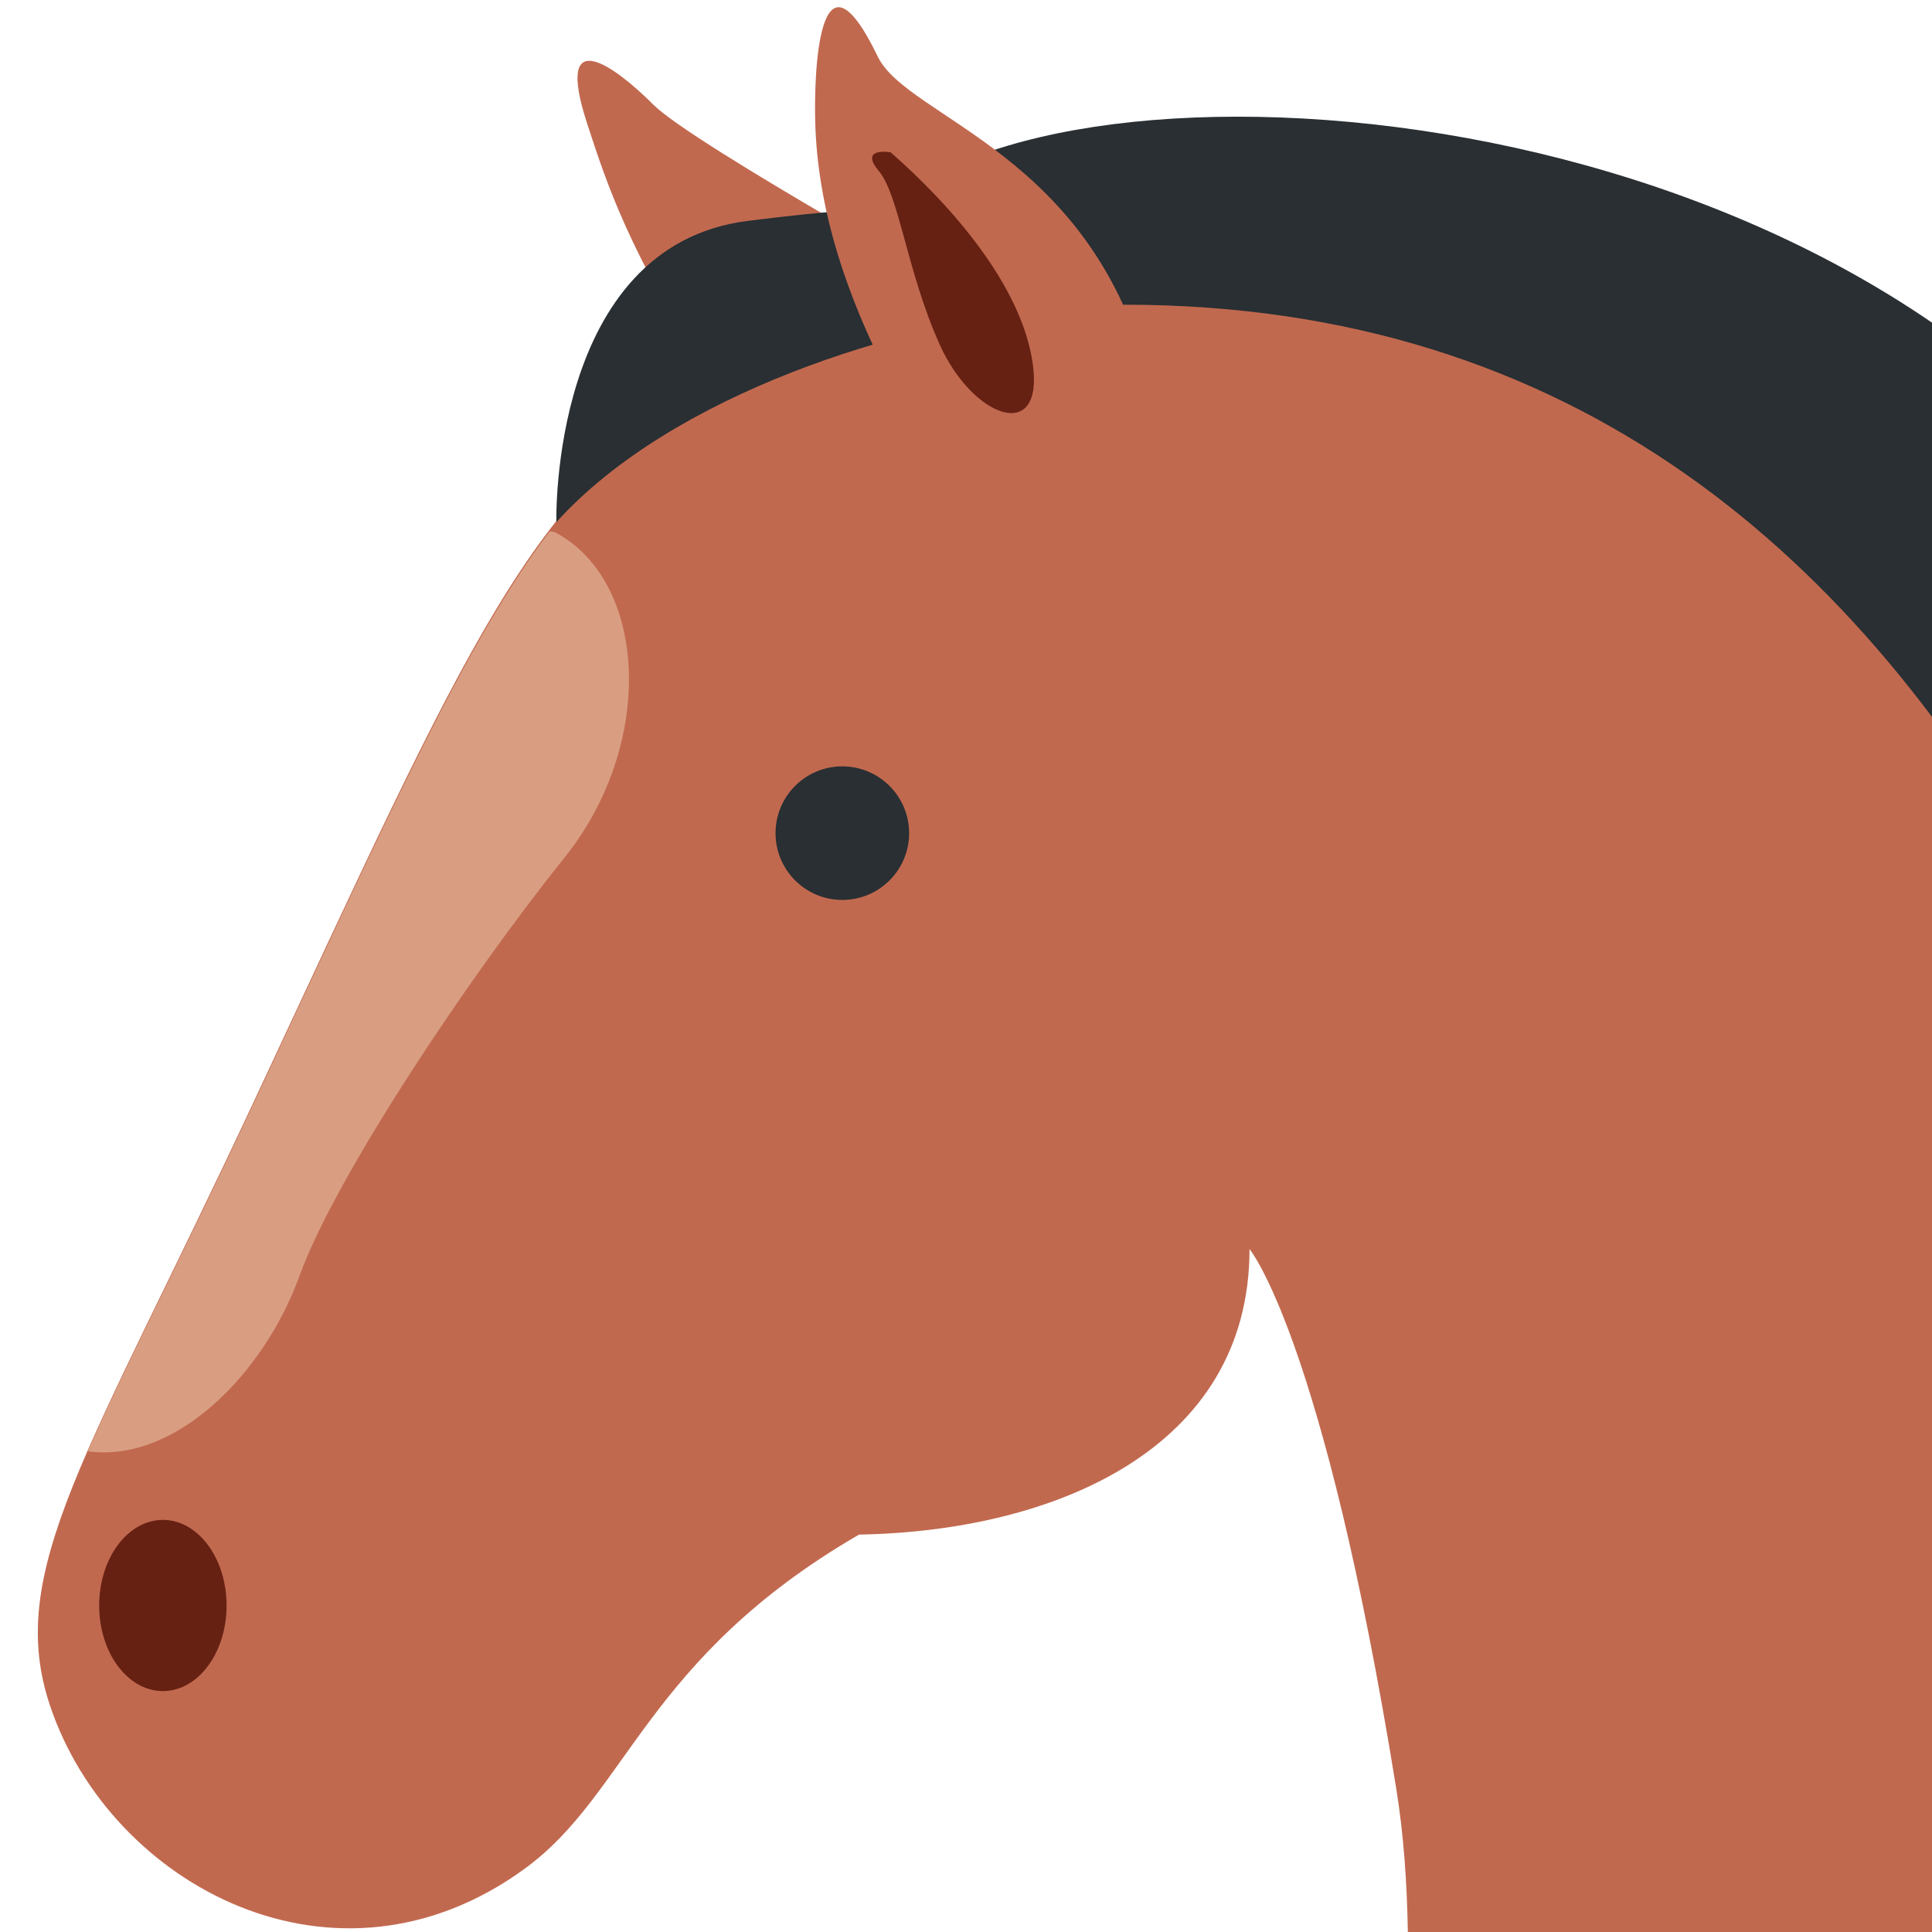
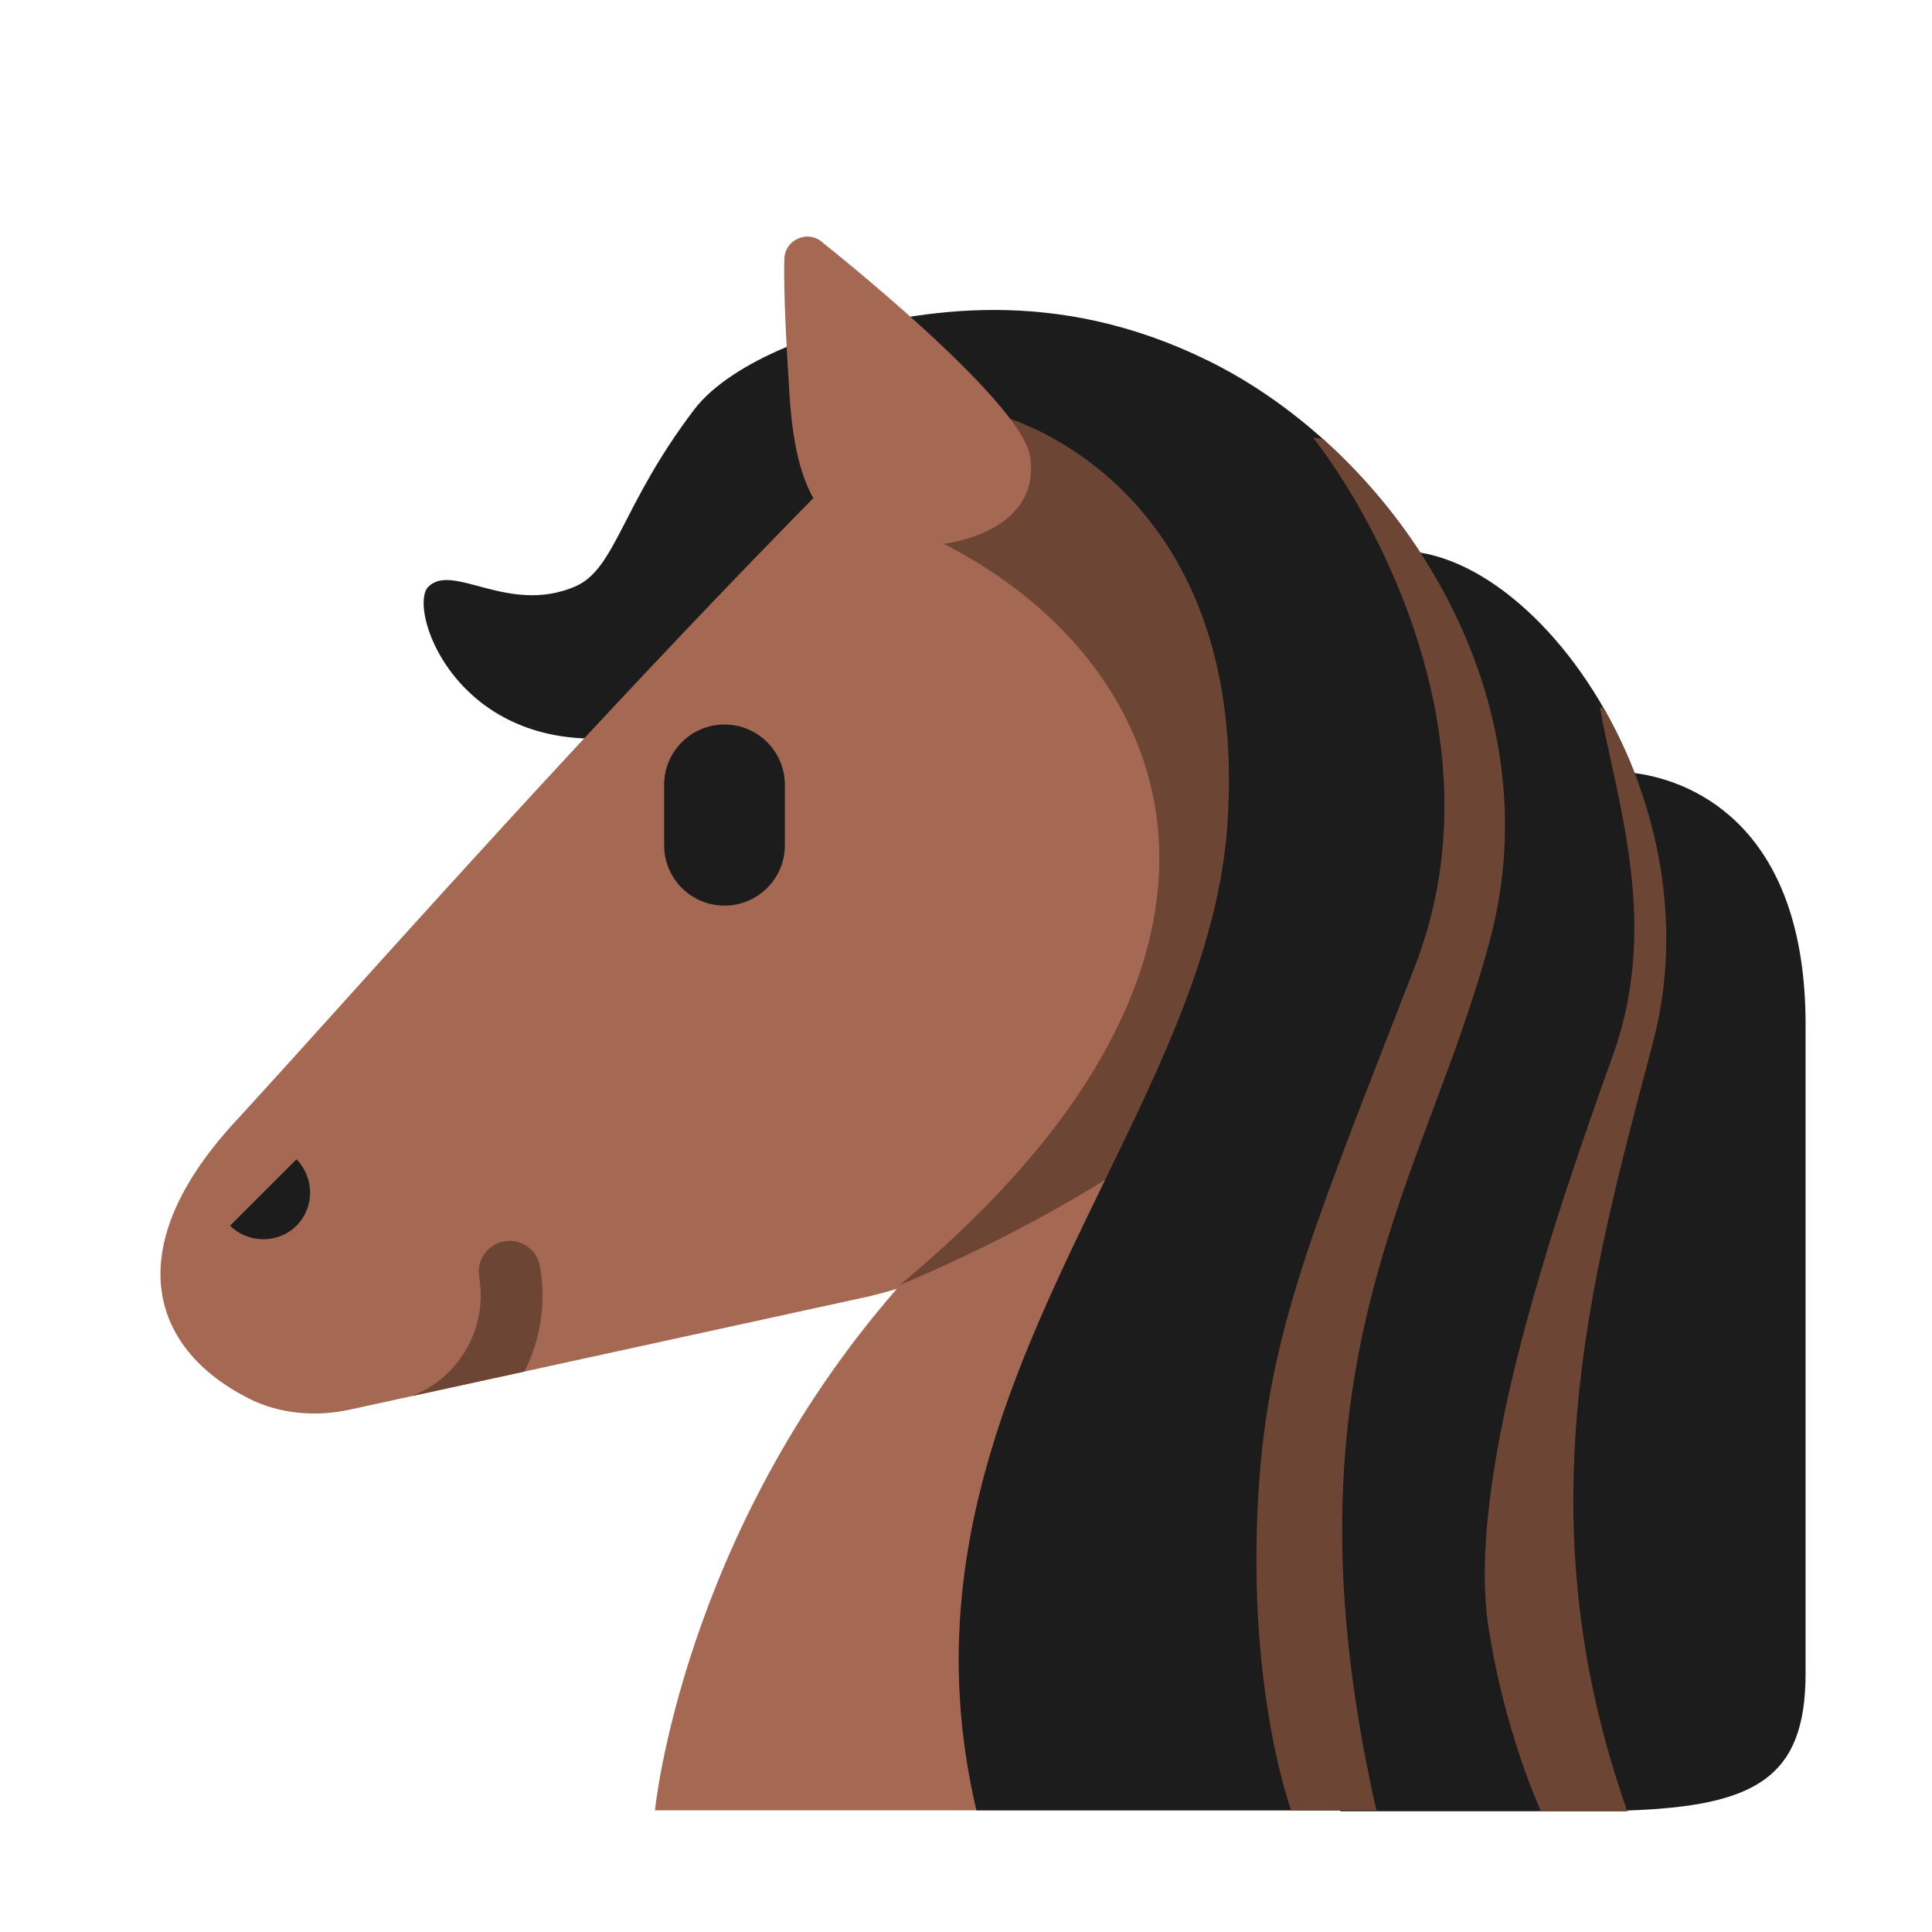
- <svg xmlns="http://www.w3.org/2000/svg" viewBox="0 0 36 36">
-   <path fill="#C1694F" d="M23.283 23.275s1.374 1.635 2.733 10.047c.143.883.201 1.775.217 2.678H36V7.448C31.613 3.975 25.601 3.259 18.322 5.69c0 0-5.408-3-6.147-3.739-.719-.72-1.857-1.556-1.235.35.364 1.112.764 2.373 2.358 4.862-3.436 2.036-4.513 4.68-8.558 13.341C1.652 27.12.08 29.269.937 31.797c1.13 3.337 5.316 5.595 8.844 3.021 1.919-1.4 2.246-3.913 6.225-6.223 3.653-.065 7.277-1.604 7.277-5.32z" />
-   <path fill="#292F33" d="M36 6.012C27.665.301 14.354 1.473 15.909 6.19 25.51 4.328 31.77 7.731 36 13.358V6.012z" />
-   <path fill="#292F33" d="M19.663 5.763c-2.878.233-7.157 1.595-9.296 3.967 0 0-.129-5.147 3.566-5.614 6.172-.779 5.809.363 5.809.363l-.079 1.284z" />
-   <path fill="#C1694F" d="M16.357 1.056c.558 1.155 4.006 1.79 5.056 6.029 1.051 4.24-3.134 2.951-4.356.855-1.361-2.334-1.828-4.162-1.867-5.679-.021-.801.039-3.538 1.167-1.205z" />
-   <path fill="#662113" d="M16.596 2.838c1.103.968 2.448 2.472 2.65 3.955.202 1.483-1.125.988-1.736-.372-.612-1.359-.753-2.779-1.134-3.233-.38-.454.22-.35.22-.35z" />
-   <path fill="#292F33" d="M16.94 15.525c0 .687-.557 1.244-1.245 1.244-.687 0-1.244-.557-1.244-1.244 0-.688.557-1.245 1.244-1.245.688.001 1.245.558 1.245 1.245z" />
-   <path fill="#662113" d="M4.222 29.917c0 .881-.532 1.594-1.187 1.594s-1.187-.713-1.187-1.594c0-.882.532-1.596 1.187-1.596s1.187.714 1.187 1.596z" />
-   <path fill="#D99E82" d="M10.354 9.924c-.033-.017-.075-.014-.111-.024-1.543 2.033-2.92 5.102-5.49 10.604-1.356 2.903-2.42 4.946-3.116 6.538 1.628.226 3.285-1.442 3.945-3.271.673-1.866 3.215-5.652 4.927-7.778 1.712-2.127 1.561-5.144-.155-6.069z" />
+ <svg xmlns="http://www.w3.org/2000/svg" width="32" height="32" viewBox="0 0 32 32" fill="none">
+   <path d="M11.5 6.781C12.719 5.178 18.158 4.252 15.108 7.212C13.298 8.972 14.054 10.844 11.734 11.844C7.828 13.328 6.688 10.125 7.094 9.719C7.5 9.312 8.411 10.182 9.516 9.719C10.202 9.431 10.281 8.384 11.5 6.781Z" fill="#1C1C1C" />
+   <path d="M5.784 23.35L14.403 21.47C14.553 21.434 14.703 21.393 14.855 21.347C11.295 25.428 10.848 29.984 10.848 29.984H26.178C28.318 29.984 29.998 27.902 29.798 25.762C29.2 19.444 27.013 7.811 18.969 7.733C17.362 6.508 15.502 6.212 14.383 7.33C10.966 10.748 7.757 14.306 5.589 16.711C4.915 17.458 4.342 18.094 3.894 18.58C2.004 20.629 2.444 22.31 4.114 23.16C4.624 23.42 5.224 23.47 5.784 23.35Z" fill="#A56953" />
+   <path d="M13.469 8.25C18.562 9.312 22.625 14.875 14.906 21.281C14.906 21.281 18.906 19.688 21.062 17.375C22.333 13.667 20.656 2.781 13.469 8.25Z" fill="#6D4534" />
+   <path d="M6.823 23.123L8.687 22.717C8.948 22.198 9.051 21.593 8.945 20.978C8.898 20.699 8.633 20.512 8.354 20.56C8.076 20.608 7.889 20.873 7.937 21.151C8.083 22.004 7.597 22.822 6.823 23.123Z" fill="#6D4534" />
+   <path d="M22.2 29.984H16.172C15.211 25.899 16.798 22.639 18.283 19.586C19.256 17.587 20.186 15.677 20.328 13.682C20.728 7.952 16.588 6.892 16.588 6.892C16.022 7.034 16.127 7.284 16.228 7.523C16.362 7.842 16.488 8.142 15.008 8.142L14.328 6.692L13.641 5.562C15.281 5.112 17.483 4.735 20 5.969C21.35 6.63 22.615 7.756 23.525 9.153C24.857 9.373 26.316 10.848 27.074 12.804C28.118 12.942 29.906 13.761 29.906 16.969V27.719C29.906 29.46 29.06 29.914 26.949 29.988L26.953 30H22.203C22.202 29.995 22.201 29.99 22.2 29.984Z" fill="#1C1C1C" />
+   <path d="M22.797 29.984H21.384C21.052 28.983 20.776 27.376 20.813 25.5C20.869 22.602 21.495 20.995 22.97 17.204C23.117 16.826 23.273 16.425 23.438 16C24.887 12.25 22.729 8.5 21.75 7.25L21.915 7.274C24.073 9.208 25.523 12.338 24.688 15.531C24.431 16.512 24.09 17.427 23.743 18.355C22.655 21.273 21.517 24.325 22.797 29.984Z" fill="#6D4534" />
+   <path d="M27.375 17.281C27.904 15.288 27.441 13.256 26.556 11.719H26.5C26.55 12.001 26.615 12.3 26.684 12.614C26.988 14.004 27.356 15.684 26.719 17.469L26.715 17.479C25.891 19.787 24.251 24.379 24.656 26.969C24.871 28.339 25.279 29.448 25.523 30H26.953C25.267 25.215 26.295 21.346 27.349 17.381L27.375 17.281Z" fill="#6D4534" />
+   <path d="M15.578 9.016C13.719 9.266 13.194 8.312 13.078 6.562C12.963 4.812 12.991 4.301 12.991 4.301C12.991 3.961 13.401 3.791 13.641 4.031C13.641 4.031 16.922 6.625 17.062 7.562C17.203 8.5 16.353 8.911 15.578 9.016Z" fill="#A56953" />
+   <path d="M12 12C11.448 12 11 12.448 11 13V14C11 14.552 11.448 15 12 15C12.552 15 13 14.552 13 14V13C13 12.448 12.552 12 12 12Z" fill="#1C1C1C" />
+   <path d="M3.811 20.301C4.111 20.601 4.611 20.601 4.911 20.301C5.211 20.001 5.211 19.511 4.911 19.201L3.811 20.301Z" fill="#1C1C1C" />
</svg>
